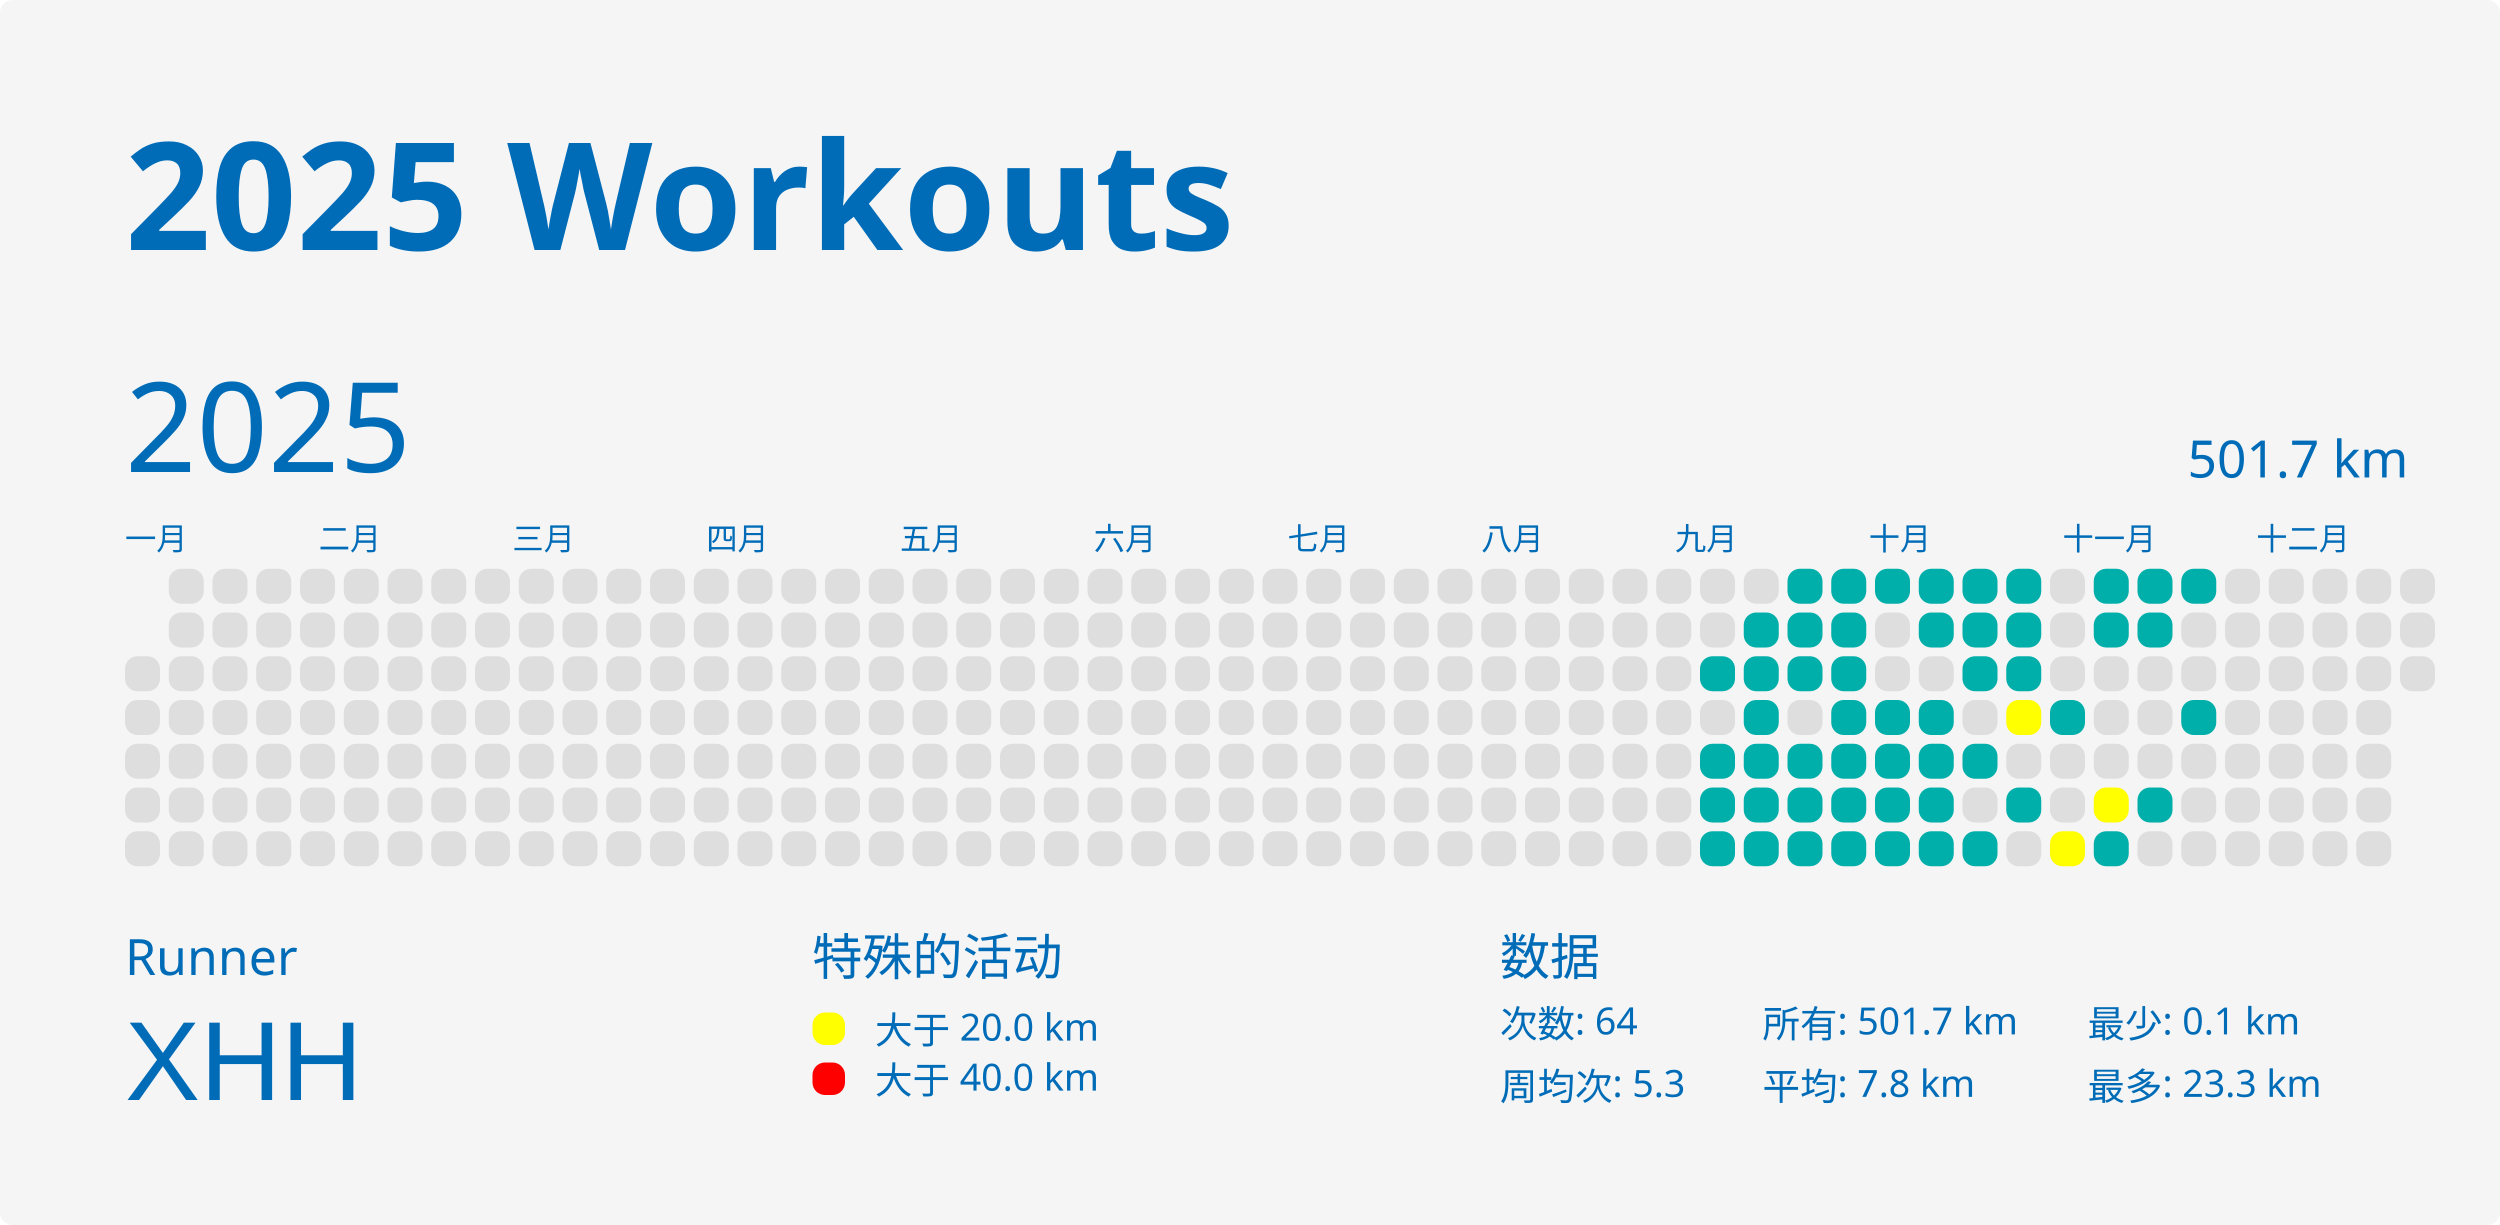
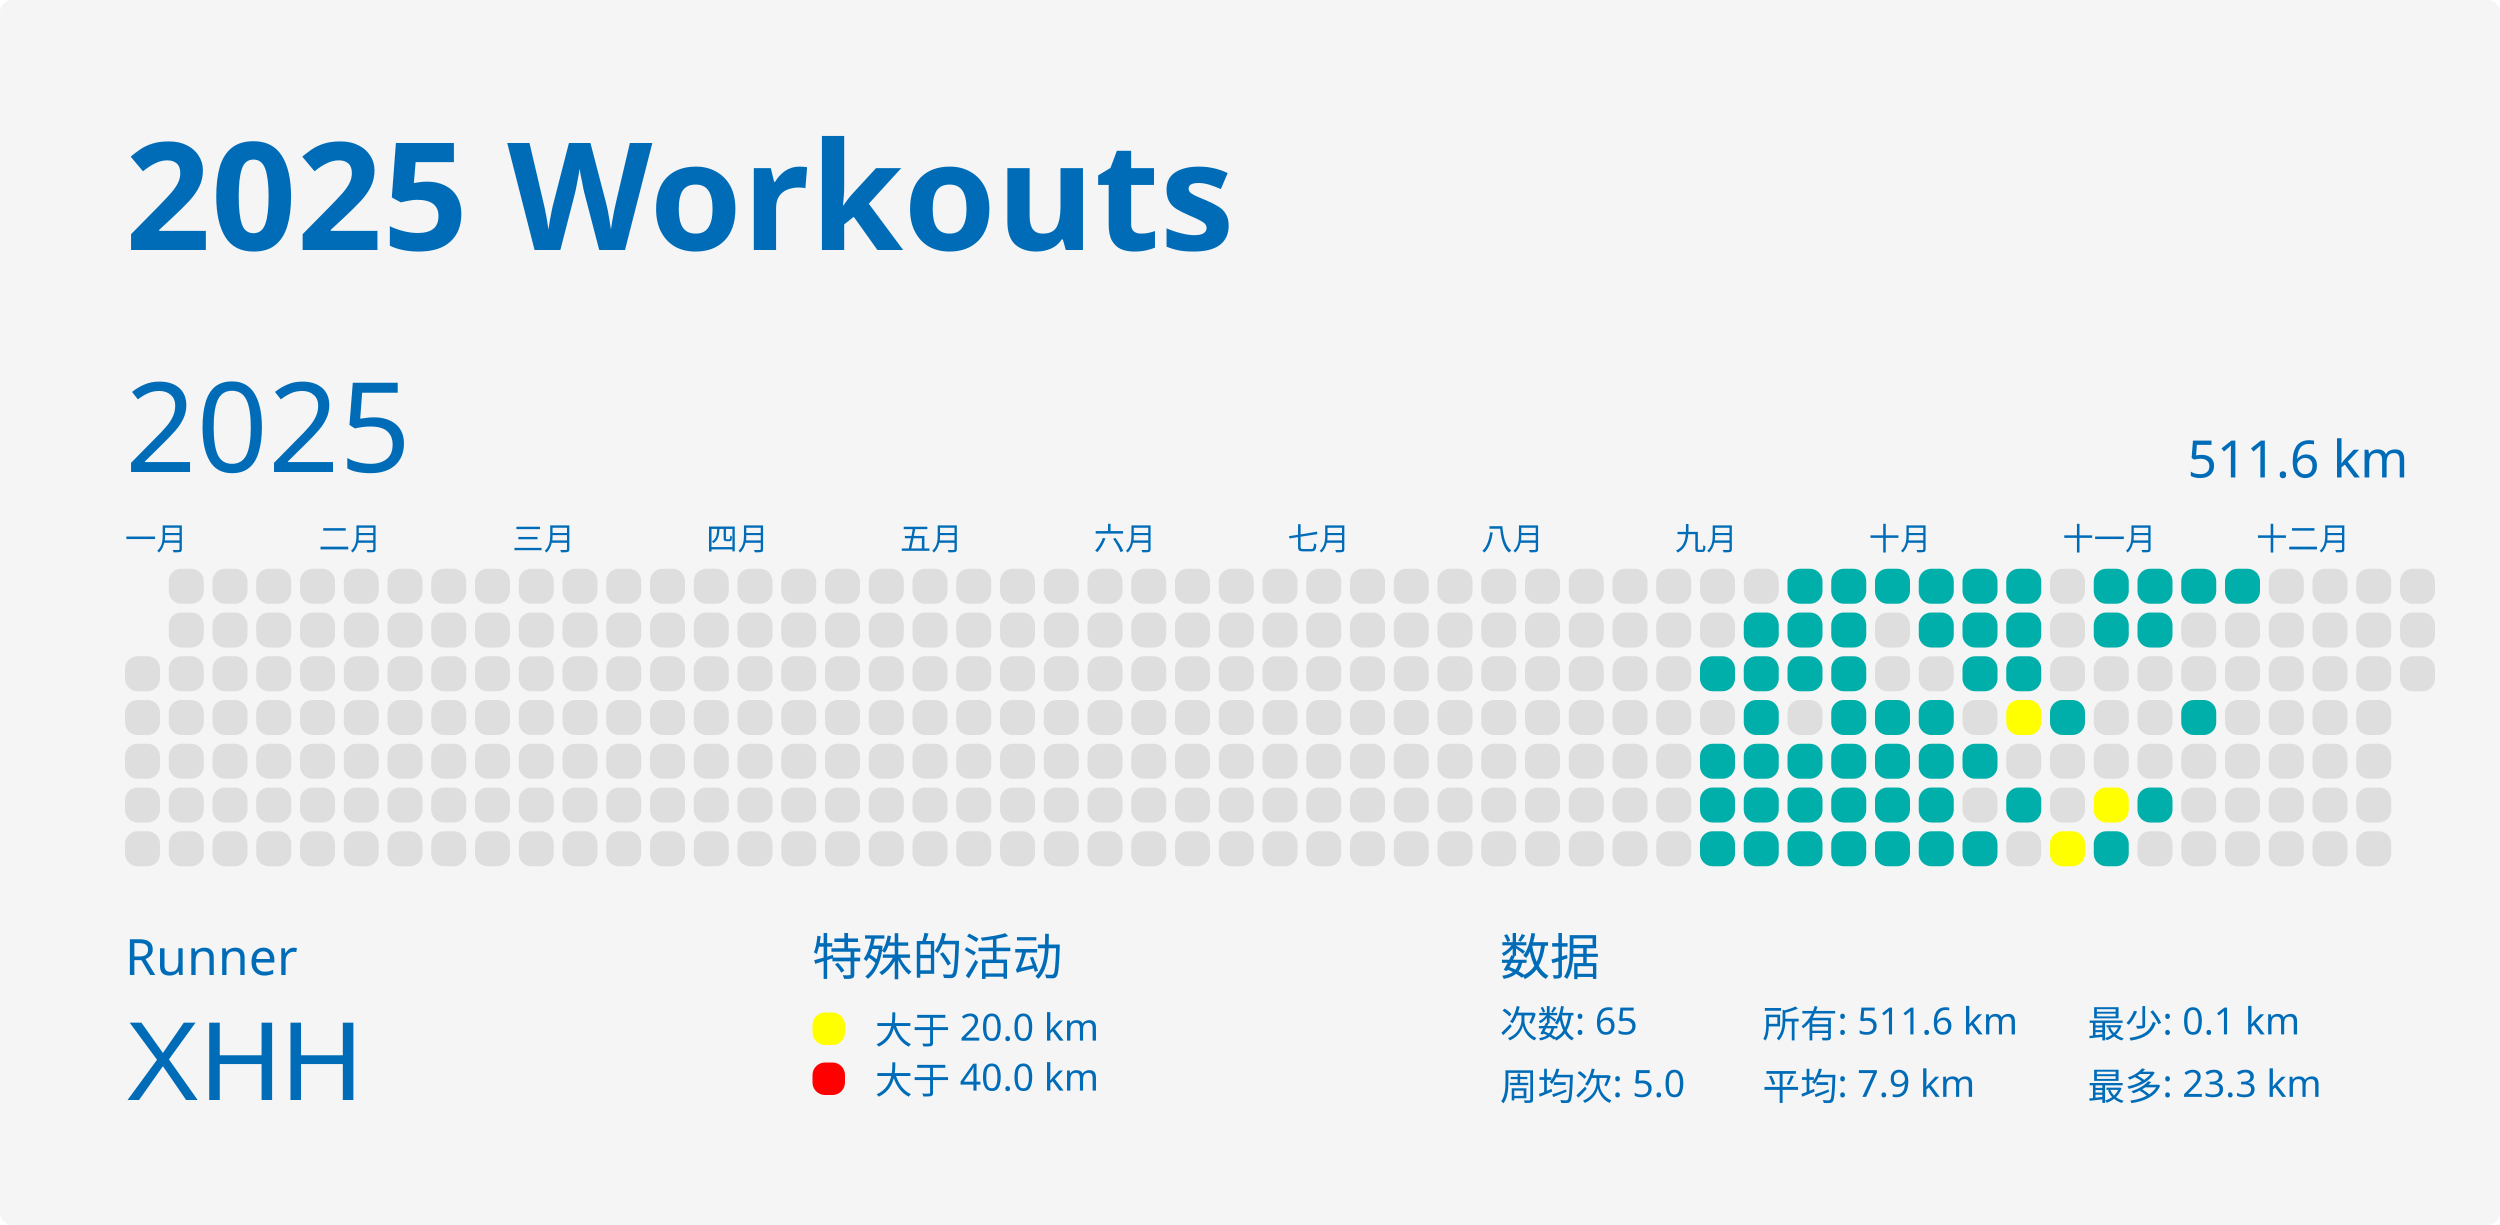
<svg xmlns="http://www.w3.org/2000/svg" baseProfile="full" height="98mm" version="1.1" viewBox="0,0,200,98" width="200mm">
  <defs />
  <rect fill="#f5f5f5" height="98" rx="1" ry="1" width="200" x="0" y="0" />
  <text fill="#006cb8" style="font-size:12px; font-family:MGI-Regular; font-weight:bold;" x="10" y="20">2025 Workouts</text>
  <text fill="#006cb8" style="font-size:4px; font-family:MGI-Regular" x="10" y="78">Runner</text>
  <text fill="#006cb8" style="font-size:9px; font-family:Arial" x="10" y="88">XHH</text>
  <text fill="#006cb8" style="font-size:4px; font-family:MGI-Regular" x="65" y="78">特殊的活动</text>
  <rect fill="yellow" height="2.6" rx="1" ry="1" width="2.6" x="65" y="81" />
  <text fill="#006cb8" style="font-size:3px; font-family:MGI-Regular" x="70" y="83.5">大于 20.0 km</text>
  <rect fill="red" height="2.6" rx="1" ry="1" width="2.6" x="65" y="85" />
  <text fill="#006cb8" style="font-size:3px; font-family:MGI-Regular" x="70" y="87.5">大于 40.0 km</text>
  <text fill="#006cb8" style="font-size:4px; font-family:MGI-Regular" x="120" y="78">数据</text>
-   <text fill="#006cb8" style="font-size:3px; font-family:MGI-Regular" x="120" y="83">次数: 64</text>
-   <text fill="#006cb8" style="font-size:3px; font-family:MGI-Regular" x="120" y="88">周均次: 5.3</text>
-   <text fill="#006cb8" style="font-size:3px; font-family:MGI-Regular" x="141" y="83">所有: 501.7 km</text>
-   <text fill="#006cb8" style="font-size:3px; font-family:MGI-Regular" x="141" y="88">平均: 7.8 km</text>
+   <text fill="#006cb8" style="font-size:3px; font-family:MGI-Regular" x="120" y="83">次数: 65</text>
+   <text fill="#006cb8" style="font-size:3px; font-family:MGI-Regular" x="120" y="88">周均次: 5.0</text>
+   <text fill="#006cb8" style="font-size:3px; font-family:MGI-Regular" x="141" y="83">所有: 511.6 km</text>
+   <text fill="#006cb8" style="font-size:3px; font-family:MGI-Regular" x="141" y="88">平均: 7.9 km</text>
  <text fill="#006cb8" style="font-size:3px; font-family:MGI-Regular" x="167" y="83">最少: 0.1 km</text>
  <text fill="#006cb8" style="font-size:3px; font-family:MGI-Regular" x="167" y="88">最多: 23.3 km</text>
  <text dominant-baseline="hanging" fill="#006cb8" style="font-size:10.0px; font-family:MGI-Regular;" x="10" y="30">2025</text>
-   <text dominant-baseline="hanging" fill="#006cb8" style="font-size:4.125px; font-family:MGI-Regular;" x="175" y="35">501.7 km</text>
+   <text dominant-baseline="hanging" fill="#006cb8" style="font-size:4.125px; font-family:MGI-Regular;" x="175" y="35">511.6 km</text>
  <text fill="#006cb8" style="font-size:2.5px; font-family:MGI-Regular" x="10.0" y="44">一月</text>
  <text fill="#006cb8" style="font-size:2.5px; font-family:MGI-Regular" x="25.5" y="44">二月</text>
  <text fill="#006cb8" style="font-size:2.5px; font-family:MGI-Regular" x="41.0" y="44">三月</text>
  <text fill="#006cb8" style="font-size:2.5px; font-family:MGI-Regular" x="56.5" y="44">四月</text>
  <text fill="#006cb8" style="font-size:2.5px; font-family:MGI-Regular" x="72.0" y="44">五月</text>
  <text fill="#006cb8" style="font-size:2.5px; font-family:MGI-Regular" x="87.5" y="44">六月</text>
  <text fill="#006cb8" style="font-size:2.5px; font-family:MGI-Regular" x="103.0" y="44">七月</text>
  <text fill="#006cb8" style="font-size:2.5px; font-family:MGI-Regular" x="118.5" y="44">八月</text>
  <text fill="#006cb8" style="font-size:2.5px; font-family:MGI-Regular" x="134.0" y="44">九月</text>
  <text fill="#006cb8" style="font-size:2.5px; font-family:MGI-Regular" x="149.5" y="44">十月</text>
  <text fill="#006cb8" style="font-size:2.5px; font-family:MGI-Regular" x="165.0" y="44">十一月</text>
  <text fill="#006cb8" style="font-size:2.5px; font-family:MGI-Regular" x="180.5" y="44">十二月</text>
  <rect fill="#dedede" height="2.8" rx="1" ry="1" width="2.8" x="10.0" y="52.5" />
  <rect fill="#dedede" height="2.8" rx="1" ry="1" width="2.8" x="10.0" y="56.0" />
  <rect fill="#dedede" height="2.8" rx="1" ry="1" width="2.8" x="10.0" y="59.5" />
  <rect fill="#dedede" height="2.8" rx="1" ry="1" width="2.8" x="10.0" y="63.0" />
  <rect fill="#dedede" height="2.8" rx="1" ry="1" width="2.8" x="10.0" y="66.5" />
  <rect fill="#dedede" height="2.8" rx="1" ry="1" width="2.8" x="13.5" y="45.5" />
  <rect fill="#dedede" height="2.8" rx="1" ry="1" width="2.8" x="13.5" y="49.0" />
  <rect fill="#dedede" height="2.8" rx="1" ry="1" width="2.8" x="13.5" y="52.5" />
  <rect fill="#dedede" height="2.8" rx="1" ry="1" width="2.8" x="13.5" y="56.0" />
  <rect fill="#dedede" height="2.8" rx="1" ry="1" width="2.8" x="13.5" y="59.5" />
  <rect fill="#dedede" height="2.8" rx="1" ry="1" width="2.8" x="13.5" y="63.0" />
  <rect fill="#dedede" height="2.8" rx="1" ry="1" width="2.8" x="13.5" y="66.5" />
  <rect fill="#dedede" height="2.8" rx="1" ry="1" width="2.8" x="17.0" y="45.5" />
  <rect fill="#dedede" height="2.8" rx="1" ry="1" width="2.8" x="17.0" y="49.0" />
  <rect fill="#dedede" height="2.8" rx="1" ry="1" width="2.8" x="17.0" y="52.5" />
  <rect fill="#dedede" height="2.8" rx="1" ry="1" width="2.8" x="17.0" y="56.0" />
  <rect fill="#dedede" height="2.8" rx="1" ry="1" width="2.8" x="17.0" y="59.5" />
  <rect fill="#dedede" height="2.8" rx="1" ry="1" width="2.8" x="17.0" y="63.0" />
  <rect fill="#dedede" height="2.8" rx="1" ry="1" width="2.8" x="17.0" y="66.5" />
  <rect fill="#dedede" height="2.8" rx="1" ry="1" width="2.8" x="20.5" y="45.5" />
  <rect fill="#dedede" height="2.8" rx="1" ry="1" width="2.8" x="20.5" y="49.0" />
  <rect fill="#dedede" height="2.8" rx="1" ry="1" width="2.8" x="20.5" y="52.5" />
  <rect fill="#dedede" height="2.8" rx="1" ry="1" width="2.8" x="20.5" y="56.0" />
  <rect fill="#dedede" height="2.8" rx="1" ry="1" width="2.8" x="20.5" y="59.5" />
  <rect fill="#dedede" height="2.8" rx="1" ry="1" width="2.8" x="20.5" y="63.0" />
  <rect fill="#dedede" height="2.8" rx="1" ry="1" width="2.8" x="20.5" y="66.5" />
  <rect fill="#dedede" height="2.8" rx="1" ry="1" width="2.8" x="24.0" y="45.5" />
  <rect fill="#dedede" height="2.8" rx="1" ry="1" width="2.8" x="24.0" y="49.0" />
  <rect fill="#dedede" height="2.8" rx="1" ry="1" width="2.8" x="24.0" y="52.5" />
  <rect fill="#dedede" height="2.8" rx="1" ry="1" width="2.8" x="24.0" y="56.0" />
  <rect fill="#dedede" height="2.8" rx="1" ry="1" width="2.8" x="24.0" y="59.5" />
  <rect fill="#dedede" height="2.8" rx="1" ry="1" width="2.8" x="24.0" y="63.0" />
  <rect fill="#dedede" height="2.8" rx="1" ry="1" width="2.8" x="24.0" y="66.5" />
  <rect fill="#dedede" height="2.8" rx="1" ry="1" width="2.8" x="27.5" y="45.5" />
  <rect fill="#dedede" height="2.8" rx="1" ry="1" width="2.8" x="27.5" y="49.0" />
  <rect fill="#dedede" height="2.8" rx="1" ry="1" width="2.8" x="27.5" y="52.5" />
  <rect fill="#dedede" height="2.8" rx="1" ry="1" width="2.8" x="27.5" y="56.0" />
  <rect fill="#dedede" height="2.8" rx="1" ry="1" width="2.8" x="27.5" y="59.5" />
  <rect fill="#dedede" height="2.8" rx="1" ry="1" width="2.8" x="27.5" y="63.0" />
  <rect fill="#dedede" height="2.8" rx="1" ry="1" width="2.8" x="27.5" y="66.5" />
  <rect fill="#dedede" height="2.8" rx="1" ry="1" width="2.8" x="31.0" y="45.5" />
  <rect fill="#dedede" height="2.8" rx="1" ry="1" width="2.8" x="31.0" y="49.0" />
  <rect fill="#dedede" height="2.8" rx="1" ry="1" width="2.8" x="31.0" y="52.5" />
  <rect fill="#dedede" height="2.8" rx="1" ry="1" width="2.8" x="31.0" y="56.0" />
  <rect fill="#dedede" height="2.8" rx="1" ry="1" width="2.8" x="31.0" y="59.5" />
  <rect fill="#dedede" height="2.8" rx="1" ry="1" width="2.8" x="31.0" y="63.0" />
  <rect fill="#dedede" height="2.8" rx="1" ry="1" width="2.8" x="31.0" y="66.5" />
  <rect fill="#dedede" height="2.8" rx="1" ry="1" width="2.8" x="34.5" y="45.5" />
  <rect fill="#dedede" height="2.8" rx="1" ry="1" width="2.8" x="34.5" y="49.0" />
  <rect fill="#dedede" height="2.8" rx="1" ry="1" width="2.8" x="34.5" y="52.5" />
  <rect fill="#dedede" height="2.8" rx="1" ry="1" width="2.8" x="34.5" y="56.0" />
  <rect fill="#dedede" height="2.8" rx="1" ry="1" width="2.8" x="34.5" y="59.5" />
  <rect fill="#dedede" height="2.8" rx="1" ry="1" width="2.8" x="34.5" y="63.0" />
  <rect fill="#dedede" height="2.8" rx="1" ry="1" width="2.8" x="34.5" y="66.5" />
  <rect fill="#dedede" height="2.8" rx="1" ry="1" width="2.8" x="38.0" y="45.5" />
  <rect fill="#dedede" height="2.8" rx="1" ry="1" width="2.8" x="38.0" y="49.0" />
  <rect fill="#dedede" height="2.8" rx="1" ry="1" width="2.8" x="38.0" y="52.5" />
  <rect fill="#dedede" height="2.8" rx="1" ry="1" width="2.8" x="38.0" y="56.0" />
  <rect fill="#dedede" height="2.8" rx="1" ry="1" width="2.8" x="38.0" y="59.5" />
  <rect fill="#dedede" height="2.8" rx="1" ry="1" width="2.8" x="38.0" y="63.0" />
  <rect fill="#dedede" height="2.8" rx="1" ry="1" width="2.8" x="38.0" y="66.5" />
  <rect fill="#dedede" height="2.8" rx="1" ry="1" width="2.8" x="41.5" y="45.5" />
  <rect fill="#dedede" height="2.8" rx="1" ry="1" width="2.8" x="41.5" y="49.0" />
  <rect fill="#dedede" height="2.8" rx="1" ry="1" width="2.8" x="41.5" y="52.5" />
  <rect fill="#dedede" height="2.8" rx="1" ry="1" width="2.8" x="41.5" y="56.0" />
  <rect fill="#dedede" height="2.8" rx="1" ry="1" width="2.8" x="41.5" y="59.5" />
  <rect fill="#dedede" height="2.8" rx="1" ry="1" width="2.8" x="41.5" y="63.0" />
  <rect fill="#dedede" height="2.8" rx="1" ry="1" width="2.8" x="41.5" y="66.5" />
  <rect fill="#dedede" height="2.8" rx="1" ry="1" width="2.8" x="45.0" y="45.5" />
  <rect fill="#dedede" height="2.8" rx="1" ry="1" width="2.8" x="45.0" y="49.0" />
  <rect fill="#dedede" height="2.8" rx="1" ry="1" width="2.8" x="45.0" y="52.5" />
  <rect fill="#dedede" height="2.8" rx="1" ry="1" width="2.8" x="45.0" y="56.0" />
  <rect fill="#dedede" height="2.8" rx="1" ry="1" width="2.8" x="45.0" y="59.5" />
  <rect fill="#dedede" height="2.8" rx="1" ry="1" width="2.8" x="45.0" y="63.0" />
  <rect fill="#dedede" height="2.8" rx="1" ry="1" width="2.8" x="45.0" y="66.5" />
  <rect fill="#dedede" height="2.8" rx="1" ry="1" width="2.8" x="48.5" y="45.5" />
  <rect fill="#dedede" height="2.8" rx="1" ry="1" width="2.8" x="48.5" y="49.0" />
  <rect fill="#dedede" height="2.8" rx="1" ry="1" width="2.8" x="48.5" y="52.5" />
  <rect fill="#dedede" height="2.8" rx="1" ry="1" width="2.8" x="48.5" y="56.0" />
  <rect fill="#dedede" height="2.8" rx="1" ry="1" width="2.8" x="48.5" y="59.5" />
  <rect fill="#dedede" height="2.8" rx="1" ry="1" width="2.8" x="48.5" y="63.0" />
  <rect fill="#dedede" height="2.8" rx="1" ry="1" width="2.8" x="48.5" y="66.5" />
  <rect fill="#dedede" height="2.8" rx="1" ry="1" width="2.8" x="52.0" y="45.5" />
  <rect fill="#dedede" height="2.8" rx="1" ry="1" width="2.8" x="52.0" y="49.0" />
  <rect fill="#dedede" height="2.8" rx="1" ry="1" width="2.8" x="52.0" y="52.5" />
  <rect fill="#dedede" height="2.8" rx="1" ry="1" width="2.8" x="52.0" y="56.0" />
  <rect fill="#dedede" height="2.8" rx="1" ry="1" width="2.8" x="52.0" y="59.5" />
  <rect fill="#dedede" height="2.8" rx="1" ry="1" width="2.8" x="52.0" y="63.0" />
  <rect fill="#dedede" height="2.8" rx="1" ry="1" width="2.8" x="52.0" y="66.5" />
  <rect fill="#dedede" height="2.8" rx="1" ry="1" width="2.8" x="55.5" y="45.5" />
  <rect fill="#dedede" height="2.8" rx="1" ry="1" width="2.8" x="55.5" y="49.0" />
  <rect fill="#dedede" height="2.8" rx="1" ry="1" width="2.8" x="55.5" y="52.5" />
  <rect fill="#dedede" height="2.8" rx="1" ry="1" width="2.8" x="55.5" y="56.0" />
  <rect fill="#dedede" height="2.8" rx="1" ry="1" width="2.8" x="55.5" y="59.5" />
  <rect fill="#dedede" height="2.8" rx="1" ry="1" width="2.8" x="55.5" y="63.0" />
  <rect fill="#dedede" height="2.8" rx="1" ry="1" width="2.8" x="55.5" y="66.5" />
  <rect fill="#dedede" height="2.8" rx="1" ry="1" width="2.8" x="59.0" y="45.5" />
  <rect fill="#dedede" height="2.8" rx="1" ry="1" width="2.8" x="59.0" y="49.0" />
  <rect fill="#dedede" height="2.8" rx="1" ry="1" width="2.8" x="59.0" y="52.5" />
  <rect fill="#dedede" height="2.8" rx="1" ry="1" width="2.8" x="59.0" y="56.0" />
  <rect fill="#dedede" height="2.8" rx="1" ry="1" width="2.8" x="59.0" y="59.5" />
  <rect fill="#dedede" height="2.8" rx="1" ry="1" width="2.8" x="59.0" y="63.0" />
  <rect fill="#dedede" height="2.8" rx="1" ry="1" width="2.8" x="59.0" y="66.5" />
  <rect fill="#dedede" height="2.8" rx="1" ry="1" width="2.8" x="62.5" y="45.5" />
  <rect fill="#dedede" height="2.8" rx="1" ry="1" width="2.8" x="62.5" y="49.0" />
  <rect fill="#dedede" height="2.8" rx="1" ry="1" width="2.8" x="62.5" y="52.5" />
  <rect fill="#dedede" height="2.8" rx="1" ry="1" width="2.8" x="62.5" y="56.0" />
  <rect fill="#dedede" height="2.8" rx="1" ry="1" width="2.8" x="62.5" y="59.5" />
  <rect fill="#dedede" height="2.8" rx="1" ry="1" width="2.8" x="62.5" y="63.0" />
  <rect fill="#dedede" height="2.8" rx="1" ry="1" width="2.8" x="62.5" y="66.5" />
  <rect fill="#dedede" height="2.8" rx="1" ry="1" width="2.8" x="66.0" y="45.5" />
  <rect fill="#dedede" height="2.8" rx="1" ry="1" width="2.8" x="66.0" y="49.0" />
  <rect fill="#dedede" height="2.8" rx="1" ry="1" width="2.8" x="66.0" y="52.5" />
  <rect fill="#dedede" height="2.8" rx="1" ry="1" width="2.8" x="66.0" y="56.0" />
  <rect fill="#dedede" height="2.8" rx="1" ry="1" width="2.8" x="66.0" y="59.5" />
  <rect fill="#dedede" height="2.8" rx="1" ry="1" width="2.8" x="66.0" y="63.0" />
  <rect fill="#dedede" height="2.8" rx="1" ry="1" width="2.8" x="66.0" y="66.5" />
  <rect fill="#dedede" height="2.8" rx="1" ry="1" width="2.8" x="69.5" y="45.5" />
  <rect fill="#dedede" height="2.8" rx="1" ry="1" width="2.8" x="69.5" y="49.0" />
  <rect fill="#dedede" height="2.8" rx="1" ry="1" width="2.8" x="69.5" y="52.5" />
  <rect fill="#dedede" height="2.8" rx="1" ry="1" width="2.8" x="69.5" y="56.0" />
  <rect fill="#dedede" height="2.8" rx="1" ry="1" width="2.8" x="69.5" y="59.5" />
  <rect fill="#dedede" height="2.8" rx="1" ry="1" width="2.8" x="69.5" y="63.0" />
  <rect fill="#dedede" height="2.8" rx="1" ry="1" width="2.8" x="69.5" y="66.5" />
  <rect fill="#dedede" height="2.8" rx="1" ry="1" width="2.8" x="73.0" y="45.5" />
  <rect fill="#dedede" height="2.8" rx="1" ry="1" width="2.8" x="73.0" y="49.0" />
  <rect fill="#dedede" height="2.8" rx="1" ry="1" width="2.8" x="73.0" y="52.5" />
  <rect fill="#dedede" height="2.8" rx="1" ry="1" width="2.8" x="73.0" y="56.0" />
  <rect fill="#dedede" height="2.8" rx="1" ry="1" width="2.8" x="73.0" y="59.5" />
  <rect fill="#dedede" height="2.8" rx="1" ry="1" width="2.8" x="73.0" y="63.0" />
  <rect fill="#dedede" height="2.8" rx="1" ry="1" width="2.8" x="73.0" y="66.5" />
  <rect fill="#dedede" height="2.8" rx="1" ry="1" width="2.8" x="76.5" y="45.5" />
  <rect fill="#dedede" height="2.8" rx="1" ry="1" width="2.8" x="76.5" y="49.0" />
  <rect fill="#dedede" height="2.8" rx="1" ry="1" width="2.8" x="76.5" y="52.5" />
  <rect fill="#dedede" height="2.8" rx="1" ry="1" width="2.8" x="76.5" y="56.0" />
  <rect fill="#dedede" height="2.8" rx="1" ry="1" width="2.8" x="76.5" y="59.5" />
  <rect fill="#dedede" height="2.8" rx="1" ry="1" width="2.8" x="76.5" y="63.0" />
  <rect fill="#dedede" height="2.8" rx="1" ry="1" width="2.8" x="76.5" y="66.5" />
  <rect fill="#dedede" height="2.8" rx="1" ry="1" width="2.8" x="80.0" y="45.5" />
  <rect fill="#dedede" height="2.8" rx="1" ry="1" width="2.8" x="80.0" y="49.0" />
  <rect fill="#dedede" height="2.8" rx="1" ry="1" width="2.8" x="80.0" y="52.5" />
  <rect fill="#dedede" height="2.8" rx="1" ry="1" width="2.8" x="80.0" y="56.0" />
  <rect fill="#dedede" height="2.8" rx="1" ry="1" width="2.8" x="80.0" y="59.5" />
  <rect fill="#dedede" height="2.8" rx="1" ry="1" width="2.8" x="80.0" y="63.0" />
  <rect fill="#dedede" height="2.8" rx="1" ry="1" width="2.8" x="80.0" y="66.5" />
  <rect fill="#dedede" height="2.8" rx="1" ry="1" width="2.8" x="83.5" y="45.5" />
  <rect fill="#dedede" height="2.8" rx="1" ry="1" width="2.8" x="83.5" y="49.0" />
  <rect fill="#dedede" height="2.8" rx="1" ry="1" width="2.8" x="83.5" y="52.5" />
  <rect fill="#dedede" height="2.8" rx="1" ry="1" width="2.8" x="83.5" y="56.0" />
  <rect fill="#dedede" height="2.8" rx="1" ry="1" width="2.8" x="83.5" y="59.5" />
  <rect fill="#dedede" height="2.8" rx="1" ry="1" width="2.8" x="83.5" y="63.0" />
  <rect fill="#dedede" height="2.8" rx="1" ry="1" width="2.8" x="83.5" y="66.5" />
  <rect fill="#dedede" height="2.8" rx="1" ry="1" width="2.8" x="87.0" y="45.5" />
  <rect fill="#dedede" height="2.8" rx="1" ry="1" width="2.8" x="87.0" y="49.0" />
  <rect fill="#dedede" height="2.8" rx="1" ry="1" width="2.8" x="87.0" y="52.5" />
  <rect fill="#dedede" height="2.8" rx="1" ry="1" width="2.8" x="87.0" y="56.0" />
  <rect fill="#dedede" height="2.8" rx="1" ry="1" width="2.8" x="87.0" y="59.5" />
  <rect fill="#dedede" height="2.8" rx="1" ry="1" width="2.8" x="87.0" y="63.0" />
  <rect fill="#dedede" height="2.8" rx="1" ry="1" width="2.8" x="87.0" y="66.5" />
  <rect fill="#dedede" height="2.8" rx="1" ry="1" width="2.8" x="90.5" y="45.5" />
  <rect fill="#dedede" height="2.8" rx="1" ry="1" width="2.8" x="90.5" y="49.0" />
  <rect fill="#dedede" height="2.8" rx="1" ry="1" width="2.8" x="90.5" y="52.5" />
  <rect fill="#dedede" height="2.8" rx="1" ry="1" width="2.8" x="90.5" y="56.0" />
  <rect fill="#dedede" height="2.8" rx="1" ry="1" width="2.8" x="90.5" y="59.5" />
  <rect fill="#dedede" height="2.8" rx="1" ry="1" width="2.8" x="90.5" y="63.0" />
  <rect fill="#dedede" height="2.8" rx="1" ry="1" width="2.8" x="90.5" y="66.5" />
  <rect fill="#dedede" height="2.8" rx="1" ry="1" width="2.8" x="94.0" y="45.5" />
  <rect fill="#dedede" height="2.8" rx="1" ry="1" width="2.8" x="94.0" y="49.0" />
  <rect fill="#dedede" height="2.8" rx="1" ry="1" width="2.8" x="94.0" y="52.5" />
  <rect fill="#dedede" height="2.8" rx="1" ry="1" width="2.8" x="94.0" y="56.0" />
  <rect fill="#dedede" height="2.8" rx="1" ry="1" width="2.8" x="94.0" y="59.5" />
  <rect fill="#dedede" height="2.8" rx="1" ry="1" width="2.8" x="94.0" y="63.0" />
  <rect fill="#dedede" height="2.8" rx="1" ry="1" width="2.8" x="94.0" y="66.5" />
  <rect fill="#dedede" height="2.8" rx="1" ry="1" width="2.8" x="97.5" y="45.5" />
  <rect fill="#dedede" height="2.8" rx="1" ry="1" width="2.8" x="97.5" y="49.0" />
  <rect fill="#dedede" height="2.8" rx="1" ry="1" width="2.8" x="97.5" y="52.5" />
  <rect fill="#dedede" height="2.8" rx="1" ry="1" width="2.8" x="97.5" y="56.0" />
  <rect fill="#dedede" height="2.8" rx="1" ry="1" width="2.8" x="97.5" y="59.5" />
  <rect fill="#dedede" height="2.8" rx="1" ry="1" width="2.8" x="97.5" y="63.0" />
  <rect fill="#dedede" height="2.8" rx="1" ry="1" width="2.8" x="97.5" y="66.5" />
  <rect fill="#dedede" height="2.8" rx="1" ry="1" width="2.8" x="101.0" y="45.5" />
  <rect fill="#dedede" height="2.8" rx="1" ry="1" width="2.8" x="101.0" y="49.0" />
  <rect fill="#dedede" height="2.8" rx="1" ry="1" width="2.8" x="101.0" y="52.5" />
  <rect fill="#dedede" height="2.8" rx="1" ry="1" width="2.8" x="101.0" y="56.0" />
  <rect fill="#dedede" height="2.8" rx="1" ry="1" width="2.8" x="101.0" y="59.5" />
  <rect fill="#dedede" height="2.8" rx="1" ry="1" width="2.8" x="101.0" y="63.0" />
  <rect fill="#dedede" height="2.8" rx="1" ry="1" width="2.8" x="101.0" y="66.5" />
  <rect fill="#dedede" height="2.8" rx="1" ry="1" width="2.8" x="104.5" y="45.5" />
  <rect fill="#dedede" height="2.8" rx="1" ry="1" width="2.8" x="104.5" y="49.0" />
  <rect fill="#dedede" height="2.8" rx="1" ry="1" width="2.8" x="104.5" y="52.5" />
  <rect fill="#dedede" height="2.8" rx="1" ry="1" width="2.8" x="104.5" y="56.0" />
  <rect fill="#dedede" height="2.8" rx="1" ry="1" width="2.8" x="104.5" y="59.5" />
  <rect fill="#dedede" height="2.8" rx="1" ry="1" width="2.8" x="104.5" y="63.0" />
  <rect fill="#dedede" height="2.8" rx="1" ry="1" width="2.8" x="104.5" y="66.5" />
  <rect fill="#dedede" height="2.8" rx="1" ry="1" width="2.8" x="108.0" y="45.5" />
  <rect fill="#dedede" height="2.8" rx="1" ry="1" width="2.8" x="108.0" y="49.0" />
  <rect fill="#dedede" height="2.8" rx="1" ry="1" width="2.8" x="108.0" y="52.5" />
  <rect fill="#dedede" height="2.8" rx="1" ry="1" width="2.8" x="108.0" y="56.0" />
  <rect fill="#dedede" height="2.8" rx="1" ry="1" width="2.8" x="108.0" y="59.5" />
  <rect fill="#dedede" height="2.8" rx="1" ry="1" width="2.8" x="108.0" y="63.0" />
  <rect fill="#dedede" height="2.8" rx="1" ry="1" width="2.8" x="108.0" y="66.5" />
  <rect fill="#dedede" height="2.8" rx="1" ry="1" width="2.8" x="111.5" y="45.5" />
  <rect fill="#dedede" height="2.8" rx="1" ry="1" width="2.8" x="111.5" y="49.0" />
  <rect fill="#dedede" height="2.8" rx="1" ry="1" width="2.8" x="111.5" y="52.5" />
  <rect fill="#dedede" height="2.8" rx="1" ry="1" width="2.8" x="111.5" y="56.0" />
  <rect fill="#dedede" height="2.8" rx="1" ry="1" width="2.8" x="111.5" y="59.5" />
  <rect fill="#dedede" height="2.8" rx="1" ry="1" width="2.8" x="111.5" y="63.0" />
  <rect fill="#dedede" height="2.8" rx="1" ry="1" width="2.8" x="111.5" y="66.5" />
  <rect fill="#dedede" height="2.8" rx="1" ry="1" width="2.8" x="115.0" y="45.5" />
  <rect fill="#dedede" height="2.8" rx="1" ry="1" width="2.8" x="115.0" y="49.0" />
  <rect fill="#dedede" height="2.8" rx="1" ry="1" width="2.8" x="115.0" y="52.5" />
  <rect fill="#dedede" height="2.8" rx="1" ry="1" width="2.8" x="115.0" y="56.0" />
  <rect fill="#dedede" height="2.8" rx="1" ry="1" width="2.8" x="115.0" y="59.5" />
  <rect fill="#dedede" height="2.8" rx="1" ry="1" width="2.8" x="115.0" y="63.0" />
  <rect fill="#dedede" height="2.8" rx="1" ry="1" width="2.8" x="115.0" y="66.5" />
  <rect fill="#dedede" height="2.8" rx="1" ry="1" width="2.8" x="118.5" y="45.5" />
  <rect fill="#dedede" height="2.8" rx="1" ry="1" width="2.8" x="118.5" y="49.0" />
  <rect fill="#dedede" height="2.8" rx="1" ry="1" width="2.8" x="118.5" y="52.5" />
  <rect fill="#dedede" height="2.8" rx="1" ry="1" width="2.8" x="118.5" y="56.0" />
  <rect fill="#dedede" height="2.8" rx="1" ry="1" width="2.8" x="118.5" y="59.5" />
  <rect fill="#dedede" height="2.8" rx="1" ry="1" width="2.8" x="118.5" y="63.0" />
  <rect fill="#dedede" height="2.8" rx="1" ry="1" width="2.8" x="118.5" y="66.5" />
  <rect fill="#dedede" height="2.8" rx="1" ry="1" width="2.8" x="122.0" y="45.5" />
  <rect fill="#dedede" height="2.8" rx="1" ry="1" width="2.8" x="122.0" y="49.0" />
  <rect fill="#dedede" height="2.8" rx="1" ry="1" width="2.8" x="122.0" y="52.5" />
  <rect fill="#dedede" height="2.8" rx="1" ry="1" width="2.8" x="122.0" y="56.0" />
  <rect fill="#dedede" height="2.8" rx="1" ry="1" width="2.8" x="122.0" y="59.5" />
  <rect fill="#dedede" height="2.8" rx="1" ry="1" width="2.8" x="122.0" y="63.0" />
  <rect fill="#dedede" height="2.8" rx="1" ry="1" width="2.8" x="122.0" y="66.5" />
  <rect fill="#dedede" height="2.8" rx="1" ry="1" width="2.8" x="125.5" y="45.5" />
  <rect fill="#dedede" height="2.8" rx="1" ry="1" width="2.8" x="125.5" y="49.0" />
  <rect fill="#dedede" height="2.8" rx="1" ry="1" width="2.8" x="125.5" y="52.5" />
  <rect fill="#dedede" height="2.8" rx="1" ry="1" width="2.8" x="125.5" y="56.0" />
  <rect fill="#dedede" height="2.8" rx="1" ry="1" width="2.8" x="125.5" y="59.5" />
  <rect fill="#dedede" height="2.8" rx="1" ry="1" width="2.8" x="125.5" y="63.0" />
  <rect fill="#dedede" height="2.8" rx="1" ry="1" width="2.8" x="125.5" y="66.5" />
  <rect fill="#dedede" height="2.8" rx="1" ry="1" width="2.8" x="129.0" y="45.5" />
  <rect fill="#dedede" height="2.8" rx="1" ry="1" width="2.8" x="129.0" y="49.0" />
  <rect fill="#dedede" height="2.8" rx="1" ry="1" width="2.8" x="129.0" y="52.5" />
  <rect fill="#dedede" height="2.8" rx="1" ry="1" width="2.8" x="129.0" y="56.0" />
  <rect fill="#dedede" height="2.8" rx="1" ry="1" width="2.8" x="129.0" y="59.5" />
  <rect fill="#dedede" height="2.8" rx="1" ry="1" width="2.8" x="129.0" y="63.0" />
  <rect fill="#dedede" height="2.8" rx="1" ry="1" width="2.8" x="129.0" y="66.5" />
  <rect fill="#dedede" height="2.8" rx="1" ry="1" width="2.8" x="132.5" y="45.5" />
  <rect fill="#dedede" height="2.8" rx="1" ry="1" width="2.8" x="132.5" y="49.0" />
  <rect fill="#dedede" height="2.8" rx="1" ry="1" width="2.8" x="132.5" y="52.5" />
  <rect fill="#dedede" height="2.8" rx="1" ry="1" width="2.8" x="132.5" y="56.0" />
  <rect fill="#dedede" height="2.8" rx="1" ry="1" width="2.8" x="132.5" y="59.5" />
  <rect fill="#dedede" height="2.8" rx="1" ry="1" width="2.8" x="132.5" y="63.0" />
  <rect fill="#dedede" height="2.8" rx="1" ry="1" width="2.8" x="132.5" y="66.5" />
  <rect fill="#dedede" height="2.8" rx="1" ry="1" width="2.8" x="136.0" y="45.5" />
  <rect fill="#dedede" height="2.8" rx="1" ry="1" width="2.8" x="136.0" y="49.0" />
  <rect fill="#00AFAA" height="2.8" rx="1" ry="1" width="2.8" x="136.0" y="52.5" />
  <rect fill="#dedede" height="2.8" rx="1" ry="1" width="2.8" x="136.0" y="56.0" />
  <rect fill="#00AFAA" height="2.8" rx="1" ry="1" width="2.8" x="136.0" y="59.5" />
  <rect fill="#00AFAA" height="2.8" rx="1" ry="1" width="2.8" x="136.0" y="63.0" />
  <rect fill="#00AFAA" height="2.8" rx="1" ry="1" width="2.8" x="136.0" y="66.5" />
  <rect fill="#dedede" height="2.8" rx="1" ry="1" width="2.8" x="139.5" y="45.5" />
  <rect fill="#00AFAA" height="2.8" rx="1" ry="1" width="2.8" x="139.5" y="49.0" />
  <rect fill="#00AFAA" height="2.8" rx="1" ry="1" width="2.8" x="139.5" y="52.5" />
  <rect fill="#00AFAA" height="2.8" rx="1" ry="1" width="2.8" x="139.5" y="56.0" />
  <rect fill="#00AFAA" height="2.8" rx="1" ry="1" width="2.8" x="139.5" y="59.5" />
  <rect fill="#00AFAA" height="2.8" rx="1" ry="1" width="2.8" x="139.5" y="63.0" />
  <rect fill="#00AFAA" height="2.8" rx="1" ry="1" width="2.8" x="139.5" y="66.5" />
  <rect fill="#00AFAA" height="2.8" rx="1" ry="1" width="2.8" x="143.0" y="45.5" />
  <rect fill="#00AFAA" height="2.8" rx="1" ry="1" width="2.8" x="143.0" y="49.0" />
  <rect fill="#00AFAA" height="2.8" rx="1" ry="1" width="2.8" x="143.0" y="52.5" />
  <rect fill="#dedede" height="2.8" rx="1" ry="1" width="2.8" x="143.0" y="56.0" />
  <rect fill="#00AFAA" height="2.8" rx="1" ry="1" width="2.8" x="143.0" y="59.5" />
  <rect fill="#00AFAA" height="2.8" rx="1" ry="1" width="2.8" x="143.0" y="63.0" />
  <rect fill="#00AFAA" height="2.8" rx="1" ry="1" width="2.8" x="143.0" y="66.5" />
  <rect fill="#00AFAA" height="2.8" rx="1" ry="1" width="2.8" x="146.5" y="45.5" />
  <rect fill="#00AFAA" height="2.8" rx="1" ry="1" width="2.8" x="146.5" y="49.0" />
  <rect fill="#00AFAA" height="2.8" rx="1" ry="1" width="2.8" x="146.5" y="52.5" />
  <rect fill="#00AFAA" height="2.8" rx="1" ry="1" width="2.8" x="146.5" y="56.0" />
  <rect fill="#00AFAA" height="2.8" rx="1" ry="1" width="2.8" x="146.5" y="59.5" />
  <rect fill="#00AFAA" height="2.8" rx="1" ry="1" width="2.8" x="146.5" y="63.0" />
  <rect fill="#00AFAA" height="2.8" rx="1" ry="1" width="2.8" x="146.5" y="66.5" />
  <rect fill="#00AFAA" height="2.8" rx="1" ry="1" width="2.8" x="150.0" y="45.5" />
  <rect fill="#dedede" height="2.8" rx="1" ry="1" width="2.8" x="150.0" y="49.0" />
  <rect fill="#dedede" height="2.8" rx="1" ry="1" width="2.8" x="150.0" y="52.5" />
  <rect fill="#00AFAA" height="2.8" rx="1" ry="1" width="2.8" x="150.0" y="56.0" />
  <rect fill="#00AFAA" height="2.8" rx="1" ry="1" width="2.8" x="150.0" y="59.5" />
  <rect fill="#00AFAA" height="2.8" rx="1" ry="1" width="2.8" x="150.0" y="63.0" />
  <rect fill="#00AFAA" height="2.8" rx="1" ry="1" width="2.8" x="150.0" y="66.5" />
  <rect fill="#00AFAA" height="2.8" rx="1" ry="1" width="2.8" x="153.5" y="45.5" />
  <rect fill="#00AFAA" height="2.8" rx="1" ry="1" width="2.8" x="153.5" y="49.0" />
  <rect fill="#dedede" height="2.8" rx="1" ry="1" width="2.8" x="153.5" y="52.5" />
  <rect fill="#00AFAA" height="2.8" rx="1" ry="1" width="2.8" x="153.5" y="56.0" />
  <rect fill="#00AFAA" height="2.8" rx="1" ry="1" width="2.8" x="153.5" y="59.5" />
  <rect fill="#00AFAA" height="2.8" rx="1" ry="1" width="2.8" x="153.5" y="63.0" />
  <rect fill="#00AFAA" height="2.8" rx="1" ry="1" width="2.8" x="153.5" y="66.5" />
  <rect fill="#00AFAA" height="2.8" rx="1" ry="1" width="2.8" x="157.0" y="45.5" />
  <rect fill="#00AFAA" height="2.8" rx="1" ry="1" width="2.8" x="157.0" y="49.0" />
  <rect fill="#00AFAA" height="2.8" rx="1" ry="1" width="2.8" x="157.0" y="52.5" />
  <rect fill="#dedede" height="2.8" rx="1" ry="1" width="2.8" x="157.0" y="56.0" />
  <rect fill="#00AFAA" height="2.8" rx="1" ry="1" width="2.8" x="157.0" y="59.5" />
  <rect fill="#dedede" height="2.8" rx="1" ry="1" width="2.8" x="157.0" y="63.0" />
  <rect fill="#00AFAA" height="2.8" rx="1" ry="1" width="2.8" x="157.0" y="66.5" />
  <rect fill="#00AFAA" height="2.8" rx="1" ry="1" width="2.8" x="160.5" y="45.5" />
  <rect fill="#00AFAA" height="2.8" rx="1" ry="1" width="2.8" x="160.5" y="49.0" />
  <rect fill="#00AFAA" height="2.8" rx="1" ry="1" width="2.8" x="160.5" y="52.5" />
  <rect fill="yellow" height="2.8" rx="1" ry="1" width="2.8" x="160.5" y="56.0" />
  <rect fill="#dedede" height="2.8" rx="1" ry="1" width="2.8" x="160.5" y="59.5" />
  <rect fill="#00AFAA" height="2.8" rx="1" ry="1" width="2.8" x="160.5" y="63.0" />
  <rect fill="#dedede" height="2.8" rx="1" ry="1" width="2.8" x="160.5" y="66.5" />
  <rect fill="#dedede" height="2.8" rx="1" ry="1" width="2.8" x="164.0" y="45.5" />
  <rect fill="#dedede" height="2.8" rx="1" ry="1" width="2.8" x="164.0" y="49.0" />
  <rect fill="#dedede" height="2.8" rx="1" ry="1" width="2.8" x="164.0" y="52.5" />
  <rect fill="#00AFAA" height="2.8" rx="1" ry="1" width="2.8" x="164.0" y="56.0" />
  <rect fill="#dedede" height="2.8" rx="1" ry="1" width="2.8" x="164.0" y="59.5" />
  <rect fill="#dedede" height="2.8" rx="1" ry="1" width="2.8" x="164.0" y="63.0" />
  <rect fill="yellow" height="2.8" rx="1" ry="1" width="2.8" x="164.0" y="66.5" />
  <rect fill="#00AFAA" height="2.8" rx="1" ry="1" width="2.8" x="167.5" y="45.5" />
  <rect fill="#00AFAA" height="2.8" rx="1" ry="1" width="2.8" x="167.5" y="49.0" />
  <rect fill="#dedede" height="2.8" rx="1" ry="1" width="2.8" x="167.5" y="52.5" />
  <rect fill="#dedede" height="2.8" rx="1" ry="1" width="2.8" x="167.5" y="56.0" />
  <rect fill="#dedede" height="2.8" rx="1" ry="1" width="2.8" x="167.5" y="59.5" />
  <rect fill="yellow" height="2.8" rx="1" ry="1" width="2.8" x="167.5" y="63.0" />
  <rect fill="#00AFAA" height="2.8" rx="1" ry="1" width="2.8" x="167.5" y="66.5" />
  <rect fill="#00AFAA" height="2.8" rx="1" ry="1" width="2.8" x="171.0" y="45.5" />
  <rect fill="#00AFAA" height="2.8" rx="1" ry="1" width="2.8" x="171.0" y="49.0" />
  <rect fill="#dedede" height="2.8" rx="1" ry="1" width="2.8" x="171.0" y="52.5" />
  <rect fill="#dedede" height="2.8" rx="1" ry="1" width="2.8" x="171.0" y="56.0" />
  <rect fill="#dedede" height="2.8" rx="1" ry="1" width="2.8" x="171.0" y="59.5" />
  <rect fill="#00AFAA" height="2.8" rx="1" ry="1" width="2.8" x="171.0" y="63.0" />
  <rect fill="#dedede" height="2.8" rx="1" ry="1" width="2.8" x="171.0" y="66.5" />
  <rect fill="#00AFAA" height="2.8" rx="1" ry="1" width="2.8" x="174.5" y="45.5" />
  <rect fill="#dedede" height="2.8" rx="1" ry="1" width="2.8" x="174.5" y="49.0" />
  <rect fill="#dedede" height="2.8" rx="1" ry="1" width="2.8" x="174.5" y="52.5" />
  <rect fill="#00AFAA" height="2.8" rx="1" ry="1" width="2.8" x="174.5" y="56.0" />
  <rect fill="#dedede" height="2.8" rx="1" ry="1" width="2.8" x="174.5" y="59.5" />
  <rect fill="#dedede" height="2.8" rx="1" ry="1" width="2.8" x="174.5" y="63.0" />
  <rect fill="#dedede" height="2.8" rx="1" ry="1" width="2.8" x="174.5" y="66.5" />
-   <rect fill="#dedede" height="2.8" rx="1" ry="1" width="2.8" x="178.0" y="45.5" />
+   <rect fill="#00AFAA" height="2.8" rx="1" ry="1" width="2.8" x="178.0" y="45.5" />
  <rect fill="#dedede" height="2.8" rx="1" ry="1" width="2.8" x="178.0" y="49.0" />
  <rect fill="#dedede" height="2.8" rx="1" ry="1" width="2.8" x="178.0" y="52.5" />
  <rect fill="#dedede" height="2.8" rx="1" ry="1" width="2.8" x="178.0" y="56.0" />
  <rect fill="#dedede" height="2.8" rx="1" ry="1" width="2.8" x="178.0" y="59.5" />
  <rect fill="#dedede" height="2.8" rx="1" ry="1" width="2.8" x="178.0" y="63.0" />
  <rect fill="#dedede" height="2.8" rx="1" ry="1" width="2.8" x="178.0" y="66.5" />
  <rect fill="#dedede" height="2.8" rx="1" ry="1" width="2.8" x="181.5" y="45.5" />
  <rect fill="#dedede" height="2.8" rx="1" ry="1" width="2.8" x="181.5" y="49.0" />
  <rect fill="#dedede" height="2.8" rx="1" ry="1" width="2.8" x="181.5" y="52.5" />
  <rect fill="#dedede" height="2.8" rx="1" ry="1" width="2.8" x="181.5" y="56.0" />
  <rect fill="#dedede" height="2.8" rx="1" ry="1" width="2.8" x="181.5" y="59.5" />
  <rect fill="#dedede" height="2.8" rx="1" ry="1" width="2.8" x="181.5" y="63.0" />
  <rect fill="#dedede" height="2.8" rx="1" ry="1" width="2.8" x="181.5" y="66.5" />
  <rect fill="#dedede" height="2.8" rx="1" ry="1" width="2.8" x="185.0" y="45.5" />
  <rect fill="#dedede" height="2.8" rx="1" ry="1" width="2.8" x="185.0" y="49.0" />
  <rect fill="#dedede" height="2.8" rx="1" ry="1" width="2.8" x="185.0" y="52.5" />
  <rect fill="#dedede" height="2.8" rx="1" ry="1" width="2.8" x="185.0" y="56.0" />
  <rect fill="#dedede" height="2.8" rx="1" ry="1" width="2.8" x="185.0" y="59.5" />
  <rect fill="#dedede" height="2.8" rx="1" ry="1" width="2.8" x="185.0" y="63.0" />
  <rect fill="#dedede" height="2.8" rx="1" ry="1" width="2.8" x="185.0" y="66.5" />
  <rect fill="#dedede" height="2.8" rx="1" ry="1" width="2.8" x="188.5" y="45.5" />
  <rect fill="#dedede" height="2.8" rx="1" ry="1" width="2.8" x="188.5" y="49.0" />
  <rect fill="#dedede" height="2.8" rx="1" ry="1" width="2.8" x="188.5" y="52.5" />
  <rect fill="#dedede" height="2.8" rx="1" ry="1" width="2.8" x="188.5" y="56.0" />
  <rect fill="#dedede" height="2.8" rx="1" ry="1" width="2.8" x="188.5" y="59.5" />
  <rect fill="#dedede" height="2.8" rx="1" ry="1" width="2.8" x="188.5" y="63.0" />
  <rect fill="#dedede" height="2.8" rx="1" ry="1" width="2.8" x="188.5" y="66.5" />
  <rect fill="#dedede" height="2.8" rx="1" ry="1" width="2.8" x="192.0" y="45.5" />
  <rect fill="#dedede" height="2.8" rx="1" ry="1" width="2.8" x="192.0" y="49.0" />
  <rect fill="#dedede" height="2.8" rx="1" ry="1" width="2.8" x="192.0" y="52.5" />
</svg>
